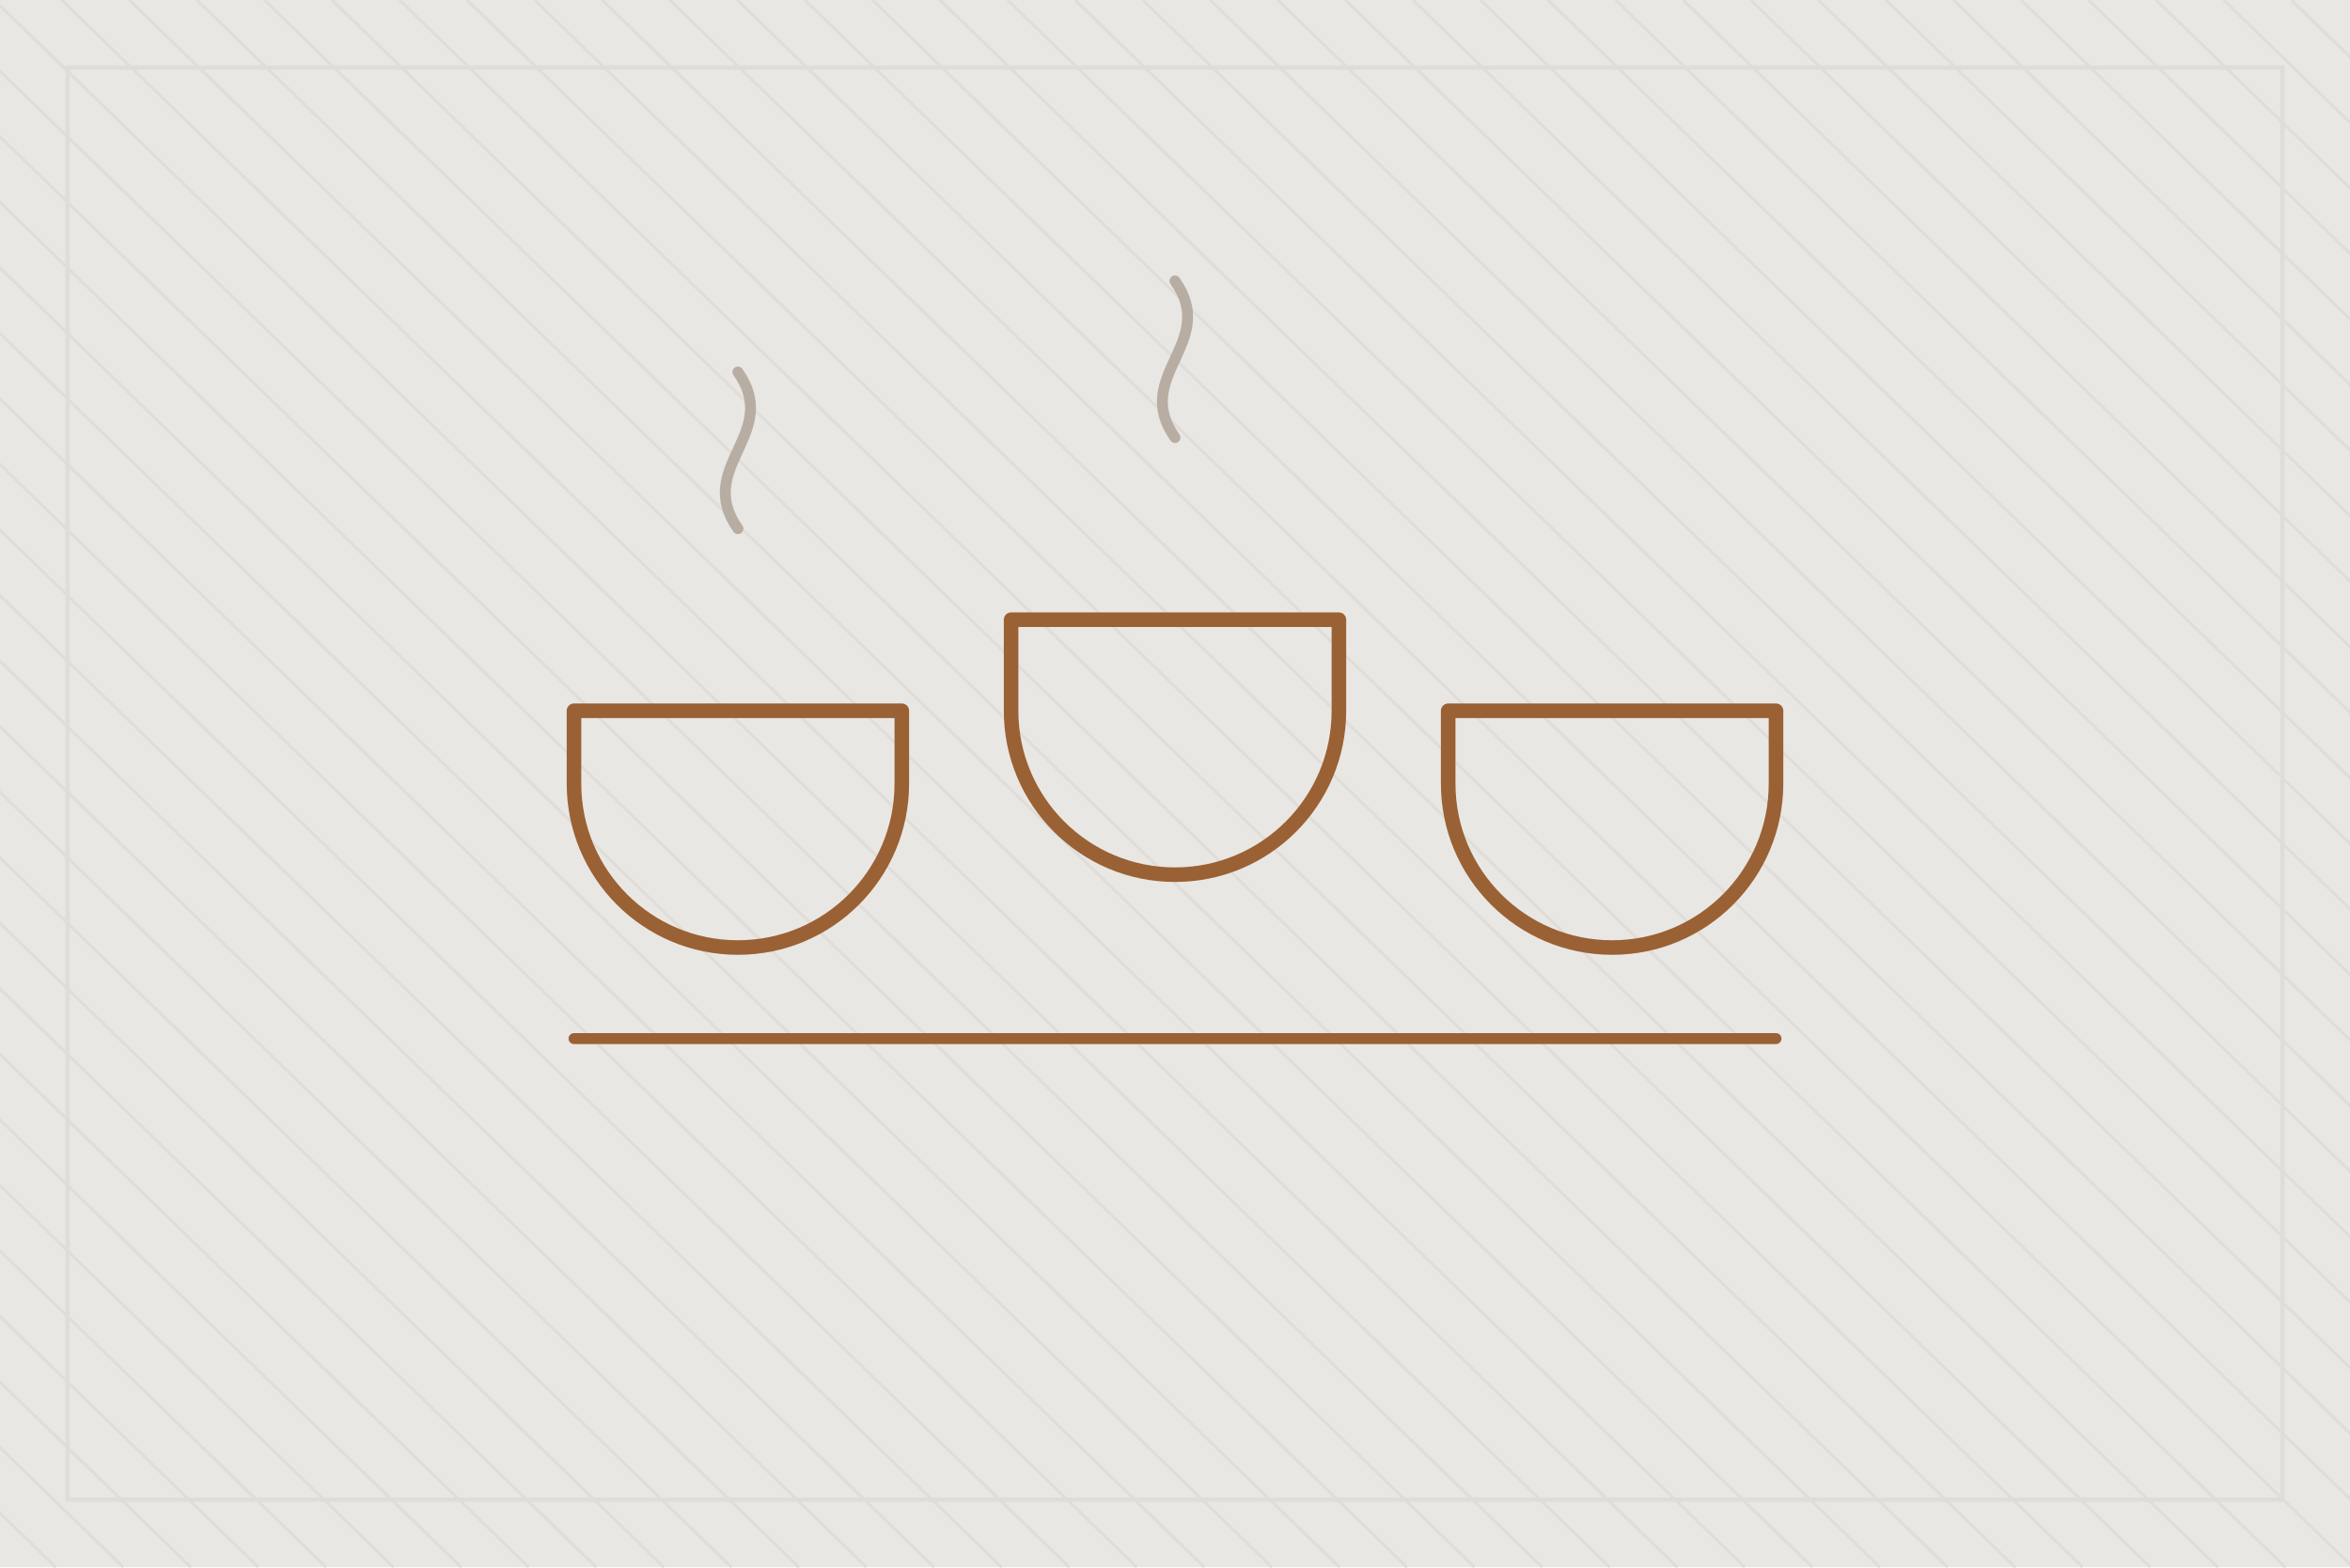
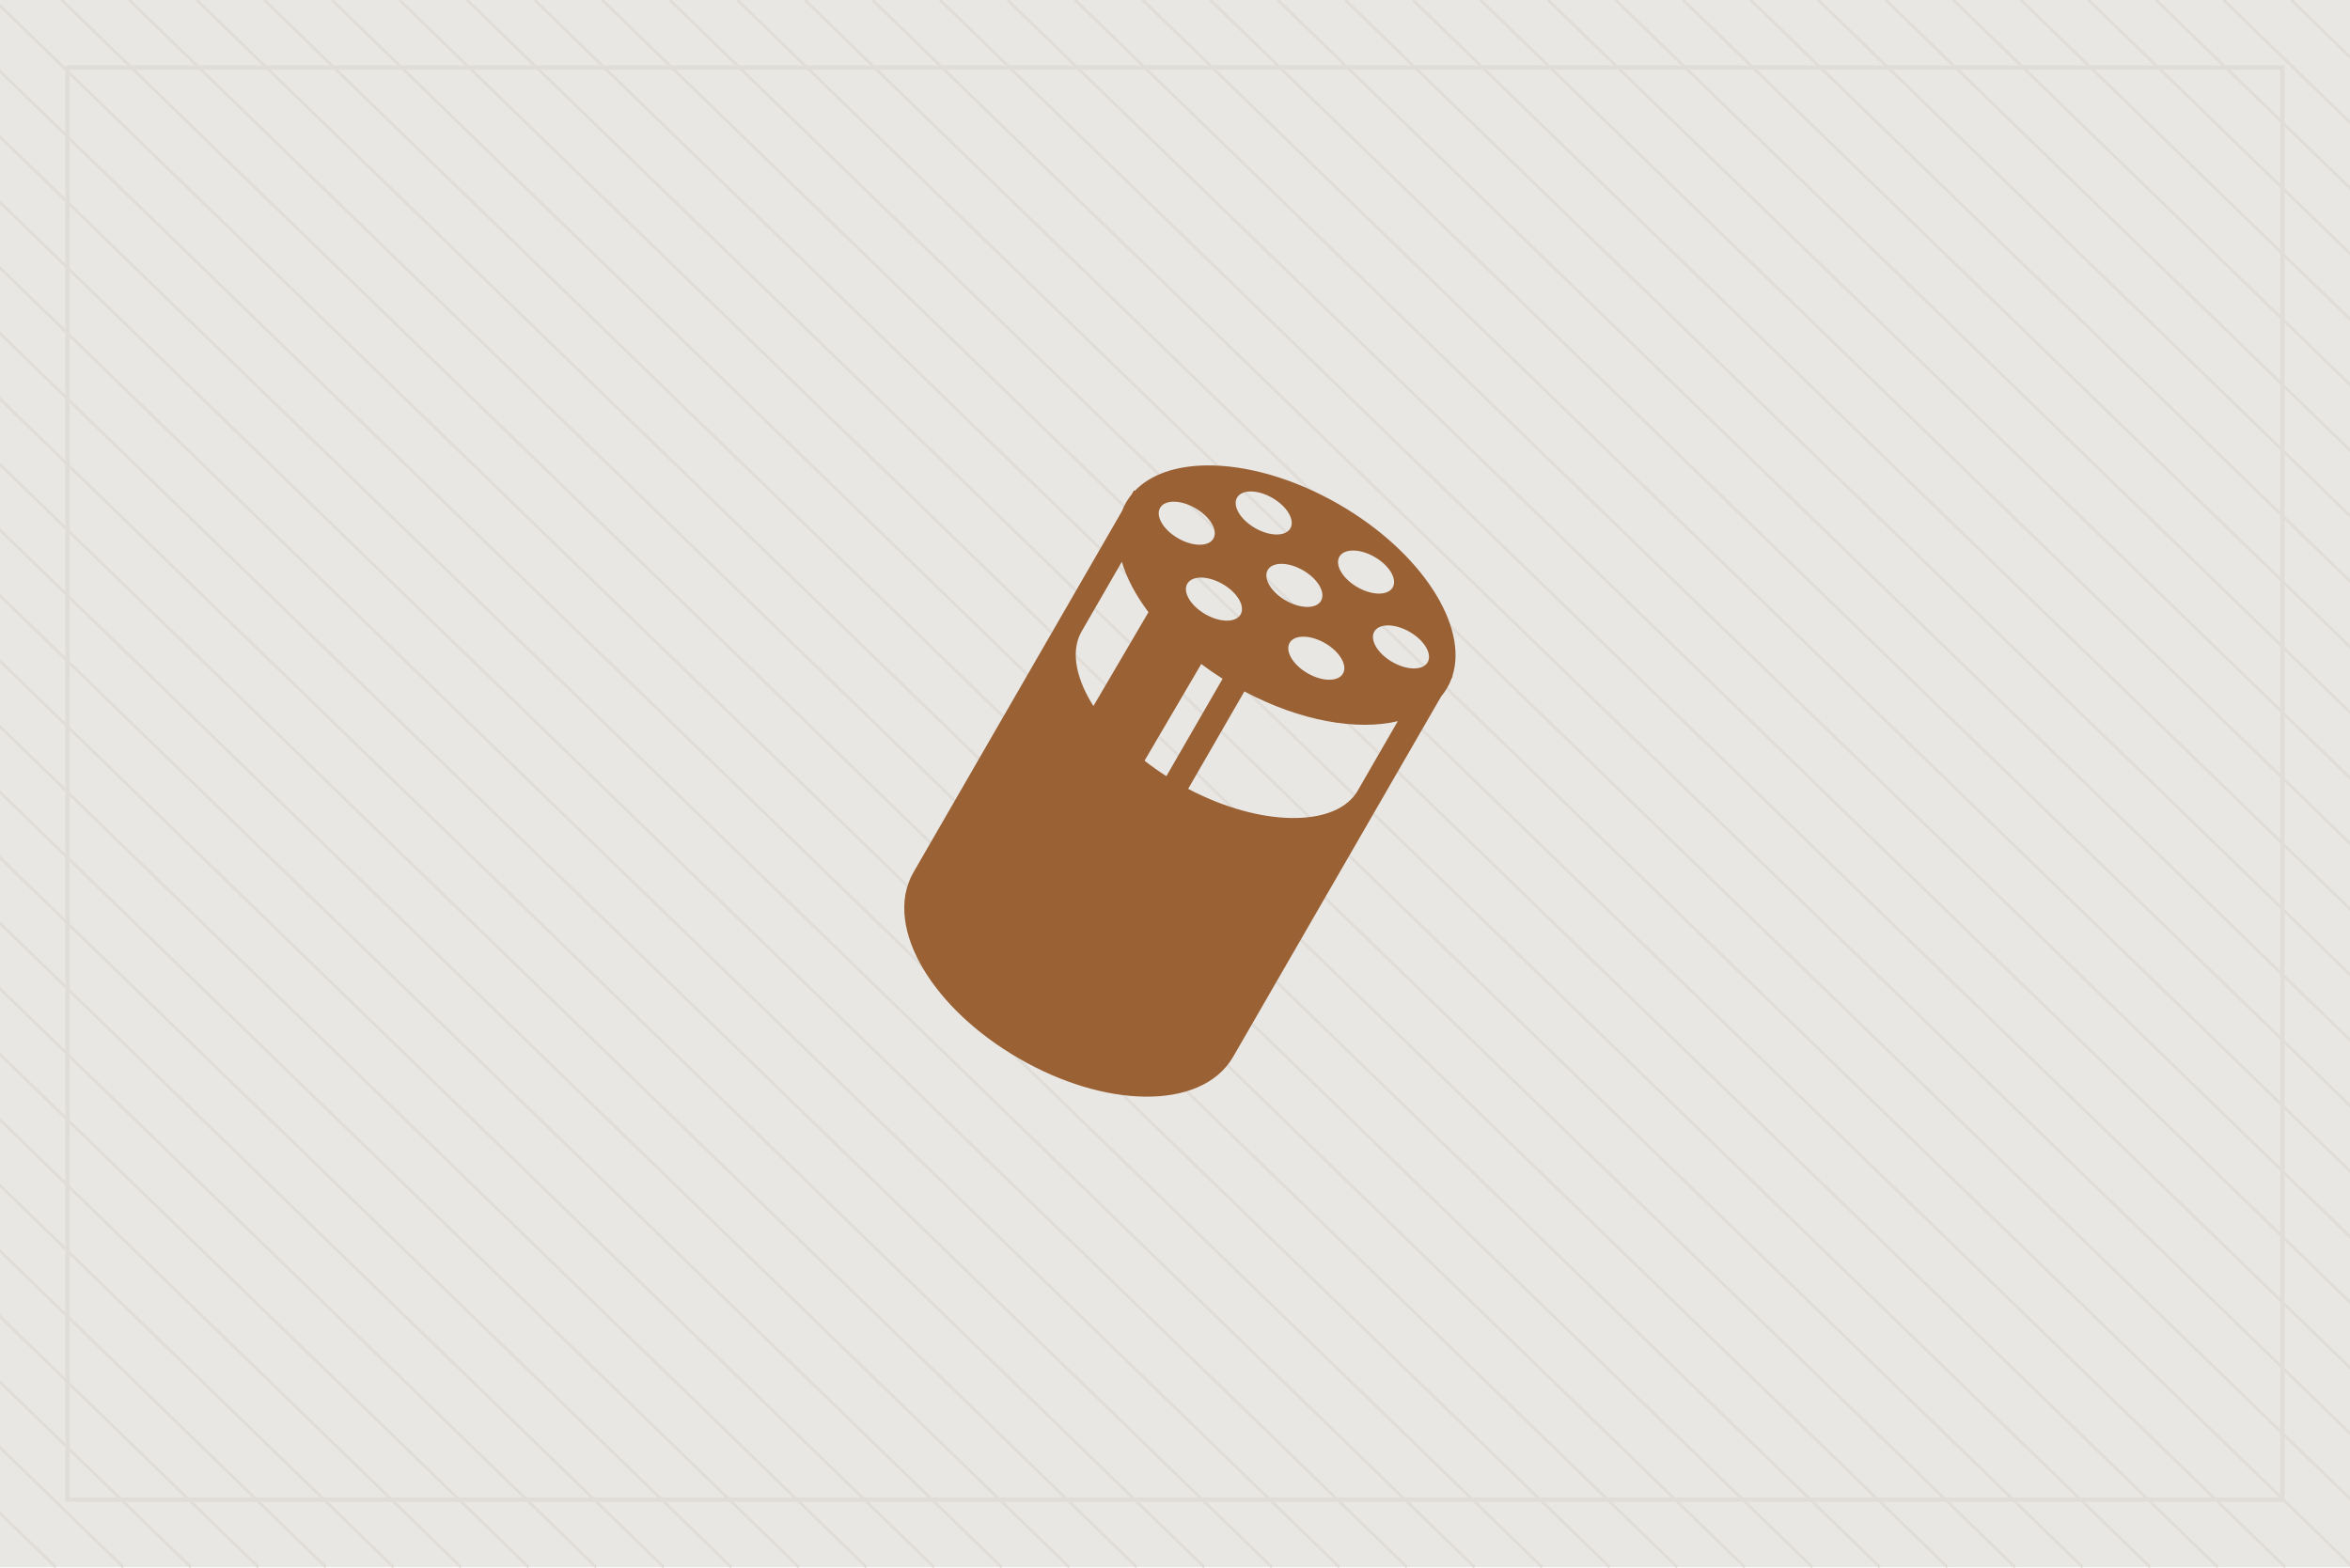
<svg xmlns="http://www.w3.org/2000/svg" width="1600" height="1067" viewBox="0 0 1600 1067">
  <rect width="1600" height="1067" fill="#e9e7e4" />
  <line x1="-1200" y1="0" x2="-100" y2="1067" stroke="#e0ddd8" stroke-width="2" />
  <line x1="-1154" y1="0" x2="-54" y2="1067" stroke="#e0ddd8" stroke-width="2" />
  <line x1="-1108" y1="0" x2="-8" y2="1067" stroke="#e0ddd8" stroke-width="2" />
  <line x1="-1062" y1="0" x2="38" y2="1067" stroke="#e0ddd8" stroke-width="2" />
  <line x1="-1016" y1="0" x2="84" y2="1067" stroke="#e0ddd8" stroke-width="2" />
  <line x1="-970" y1="0" x2="130" y2="1067" stroke="#e0ddd8" stroke-width="2" />
  <line x1="-924" y1="0" x2="176" y2="1067" stroke="#e0ddd8" stroke-width="2" />
  <line x1="-878" y1="0" x2="222" y2="1067" stroke="#e0ddd8" stroke-width="2" />
  <line x1="-832" y1="0" x2="268" y2="1067" stroke="#e0ddd8" stroke-width="2" />
  <line x1="-786" y1="0" x2="314" y2="1067" stroke="#e0ddd8" stroke-width="2" />
  <line x1="-740" y1="0" x2="360" y2="1067" stroke="#e0ddd8" stroke-width="2" />
  <line x1="-694" y1="0" x2="406" y2="1067" stroke="#e0ddd8" stroke-width="2" />
  <line x1="-648" y1="0" x2="452" y2="1067" stroke="#e0ddd8" stroke-width="2" />
  <line x1="-602" y1="0" x2="498" y2="1067" stroke="#e0ddd8" stroke-width="2" />
  <line x1="-556" y1="0" x2="544" y2="1067" stroke="#e0ddd8" stroke-width="2" />
  <line x1="-510" y1="0" x2="590" y2="1067" stroke="#e0ddd8" stroke-width="2" />
  <line x1="-464" y1="0" x2="636" y2="1067" stroke="#e0ddd8" stroke-width="2" />
  <line x1="-418" y1="0" x2="682" y2="1067" stroke="#e0ddd8" stroke-width="2" />
  <line x1="-372" y1="0" x2="728" y2="1067" stroke="#e0ddd8" stroke-width="2" />
  <line x1="-326" y1="0" x2="774" y2="1067" stroke="#e0ddd8" stroke-width="2" />
  <line x1="-280" y1="0" x2="820" y2="1067" stroke="#e0ddd8" stroke-width="2" />
  <line x1="-234" y1="0" x2="866" y2="1067" stroke="#e0ddd8" stroke-width="2" />
  <line x1="-188" y1="0" x2="912" y2="1067" stroke="#e0ddd8" stroke-width="2" />
  <line x1="-142" y1="0" x2="958" y2="1067" stroke="#e0ddd8" stroke-width="2" />
  <line x1="-96" y1="0" x2="1004" y2="1067" stroke="#e0ddd8" stroke-width="2" />
  <line x1="-50" y1="0" x2="1050" y2="1067" stroke="#e0ddd8" stroke-width="2" />
  <line x1="-4" y1="0" x2="1096" y2="1067" stroke="#e0ddd8" stroke-width="2" />
  <line x1="42" y1="0" x2="1142" y2="1067" stroke="#e0ddd8" stroke-width="2" />
  <line x1="88" y1="0" x2="1188" y2="1067" stroke="#e0ddd8" stroke-width="2" />
  <line x1="134" y1="0" x2="1234" y2="1067" stroke="#e0ddd8" stroke-width="2" />
  <line x1="180" y1="0" x2="1280" y2="1067" stroke="#e0ddd8" stroke-width="2" />
  <line x1="226" y1="0" x2="1326" y2="1067" stroke="#e0ddd8" stroke-width="2" />
  <line x1="272" y1="0" x2="1372" y2="1067" stroke="#e0ddd8" stroke-width="2" />
  <line x1="318" y1="0" x2="1418" y2="1067" stroke="#e0ddd8" stroke-width="2" />
  <line x1="364" y1="0" x2="1464" y2="1067" stroke="#e0ddd8" stroke-width="2" />
  <line x1="410" y1="0" x2="1510" y2="1067" stroke="#e0ddd8" stroke-width="2" />
  <line x1="456" y1="0" x2="1556" y2="1067" stroke="#e0ddd8" stroke-width="2" />
  <line x1="502" y1="0" x2="1602" y2="1067" stroke="#e0ddd8" stroke-width="2" />
  <line x1="548" y1="0" x2="1648" y2="1067" stroke="#e0ddd8" stroke-width="2" />
  <line x1="594" y1="0" x2="1694" y2="1067" stroke="#e0ddd8" stroke-width="2" />
  <line x1="640" y1="0" x2="1740" y2="1067" stroke="#e0ddd8" stroke-width="2" />
  <line x1="686" y1="0" x2="1786" y2="1067" stroke="#e0ddd8" stroke-width="2" />
  <line x1="732" y1="0" x2="1832" y2="1067" stroke="#e0ddd8" stroke-width="2" />
  <line x1="778" y1="0" x2="1878" y2="1067" stroke="#e0ddd8" stroke-width="2" />
  <line x1="824" y1="0" x2="1924" y2="1067" stroke="#e0ddd8" stroke-width="2" />
  <line x1="870" y1="0" x2="1970" y2="1067" stroke="#e0ddd8" stroke-width="2" />
  <line x1="916" y1="0" x2="2016" y2="1067" stroke="#e0ddd8" stroke-width="2" />
  <line x1="962" y1="0" x2="2062" y2="1067" stroke="#e0ddd8" stroke-width="2" />
  <line x1="1008" y1="0" x2="2108" y2="1067" stroke="#e0ddd8" stroke-width="2" />
  <line x1="1054" y1="0" x2="2154" y2="1067" stroke="#e0ddd8" stroke-width="2" />
  <line x1="1100" y1="0" x2="2200" y2="1067" stroke="#e0ddd8" stroke-width="2" />
  <line x1="1146" y1="0" x2="2246" y2="1067" stroke="#e0ddd8" stroke-width="2" />
  <line x1="1192" y1="0" x2="2292" y2="1067" stroke="#e0ddd8" stroke-width="2" />
  <line x1="1238" y1="0" x2="2338" y2="1067" stroke="#e0ddd8" stroke-width="2" />
  <line x1="1284" y1="0" x2="2384" y2="1067" stroke="#e0ddd8" stroke-width="2" />
  <line x1="1330" y1="0" x2="2430" y2="1067" stroke="#e0ddd8" stroke-width="2" />
  <line x1="1376" y1="0" x2="2476" y2="1067" stroke="#e0ddd8" stroke-width="2" />
  <line x1="1422" y1="0" x2="2522" y2="1067" stroke="#e0ddd8" stroke-width="2" />
  <line x1="1468" y1="0" x2="2568" y2="1067" stroke="#e0ddd8" stroke-width="2" />
  <line x1="1514" y1="0" x2="2614" y2="1067" stroke="#e0ddd8" stroke-width="2" />
  <line x1="1560" y1="0" x2="2660" y2="1067" stroke="#e0ddd8" stroke-width="2" />
  <line x1="1606" y1="0" x2="2706" y2="1067" stroke="#e0ddd8" stroke-width="2" />
  <line x1="1652" y1="0" x2="2752" y2="1067" stroke="#e0ddd8" stroke-width="2" />
  <line x1="1698" y1="0" x2="2798" y2="1067" stroke="#e0ddd8" stroke-width="2" />
  <line x1="1744" y1="0" x2="2844" y2="1067" stroke="#e0ddd8" stroke-width="2" />
  <line x1="1790" y1="0" x2="2890" y2="1067" stroke="#e0ddd8" stroke-width="2" />
  <rect x="46" y="46" width="1508" height="975" fill="none" stroke="#e0ddd8" stroke-width="3" />
-   <g transform="translate(800.0,533.5) scale(1.24)" fill="none" stroke="#9a6134" stroke-width="8" stroke-linecap="round" stroke-linejoin="round">
-     <path d="M-330,-40 h180 v40 a90,90 0 0 1 -180,0 z" />
-     <path d="M-90,-90 h180 v50 a90,90 0 0 1 -180,0 z" />
-     <path d="M150,-40 h180 v40 a90,90 0 0 1 -180,0 z" />
-     <path d="M-330,140 h660" stroke-width="6" />
-     <path d="M-240,-140 c-24,-34 24,-52 0,-86" stroke="#b8ada2" stroke-width="6" />
-     <path d="M0,-190 c-24,-34 24,-52 0,-86" stroke="#b8ada2" stroke-width="6" />
+   <g transform="translate(565.0,298.5) scale(0.91797)">
+     <path fill="#9a6134" d="M279.406 20c-22.566.257-41.433 6.548-53.187 18.844l-.626-.375-1.78 3.093c-1.508 1.848-2.89 3.787-4.095 5.874-1.197 2.07-2.19 4.228-3.032 6.438l-36.125 62.563-4.688 8.124-5.313 9.188c-.077.134-.142.272-.218.406L62.064 321.72c-12.087 20.93-7.338 47.287 7.248 71.717 14.587 24.43 39.327 48.134 71.032 66.438 31.704 18.304 64.58 27.864 93.03 28.28 28.452.42 53.666-8.63 65.75-29.56l108.532-187.97 4.625-8 4.626-8.063 36.53-63.25c1.662-1.983 3.163-4.11 4.47-6.375 1.29-2.232 2.338-4.543 3.22-6.937l.812-1.375-.282-.156c12.272-37.432-23.027-92.36-84-127.564-33.91-19.578-69.14-29.237-98.25-28.906zm32.97 19.313c4.743.044 10.416 1.66 15.874 4.812 10.916 6.302 16.874 16.395 13.313 22.563-3.562 6.167-15.303 6.052-26.22-.25-10.916-6.303-16.873-16.395-13.312-22.563 1.782-3.084 5.6-4.607 10.345-4.563zm-57.095 7.593c4.745.044 10.387 1.662 15.845 4.813 10.916 6.3 16.905 16.393 13.344 22.56-3.563 6.17-15.304 6.054-26.22-.25-10.916-6.3-16.874-16.393-13.313-22.56 1.78-3.085 5.6-4.608 10.344-4.564zm133 36.22c4.745.043 10.387 1.66 15.845 4.81 10.916 6.304 16.905 16.396 13.344 22.564-3.563 6.168-15.304 6.084-26.22-.22-10.916-6.3-16.874-16.425-13.313-22.593 1.78-3.083 5.6-4.606 10.344-4.562zm-171.717 8.343c3.616 12.197 10.345 24.915 19.75 37.374L195.5 198.438c-.536-.846-1.09-1.69-1.594-2.532-12.515-20.96-14.71-39.73-7.156-52.812l29.813-51.625zM335.125 93c4.744.044 10.417 1.66 15.875 4.813 10.916 6.302 16.874 16.425 13.313 22.593-3.562 6.168-15.303 6.053-26.22-.25-10.916-6.302-16.873-16.426-13.312-22.594 1.782-3.083 5.6-4.606 10.345-4.562zM275.5 103.188c4.744.044 10.386 1.66 15.844 4.812 10.916 6.302 16.874 16.395 13.312 22.563-3.56 6.167-15.27 6.083-26.187-.22-10.918-6.302-16.906-16.425-13.345-22.593 1.78-3.084 5.63-4.607 10.375-4.563zm138.688 35.468c4.743.044 10.416 1.662 15.875 4.813 10.916 6.3 16.873 16.393 13.312 22.56-3.56 6.17-15.302 6.054-26.22-.25-10.915-6.3-16.873-16.393-13.31-22.56 1.78-3.085 5.6-4.608 10.342-4.564zm-62.813 8.375c4.744.045 10.417 1.63 15.875 4.782 10.916 6.303 16.874 16.426 13.313 22.594-3.562 6.168-15.303 6.053-26.22-.25-10.916-6.302-16.873-16.426-13.312-22.594 1.782-3.083 5.6-4.575 10.345-4.53zm-75.906 20.25c5.026 3.787 10.32 7.44 15.842 10.94l-41.718 72.25c-5.707-3.656-11.103-7.494-16.188-11.47l42.063-71.72zm32 20.345c41.19 21.913 83.48 29.3 113.78 22.063l-29.78 51.593c-7.556 13.086-24.873 20.578-49.283 20.22-22.31-.327-49.572-7.498-76.437-21.625l41.72-72.25z" />
  </g>
</svg>
